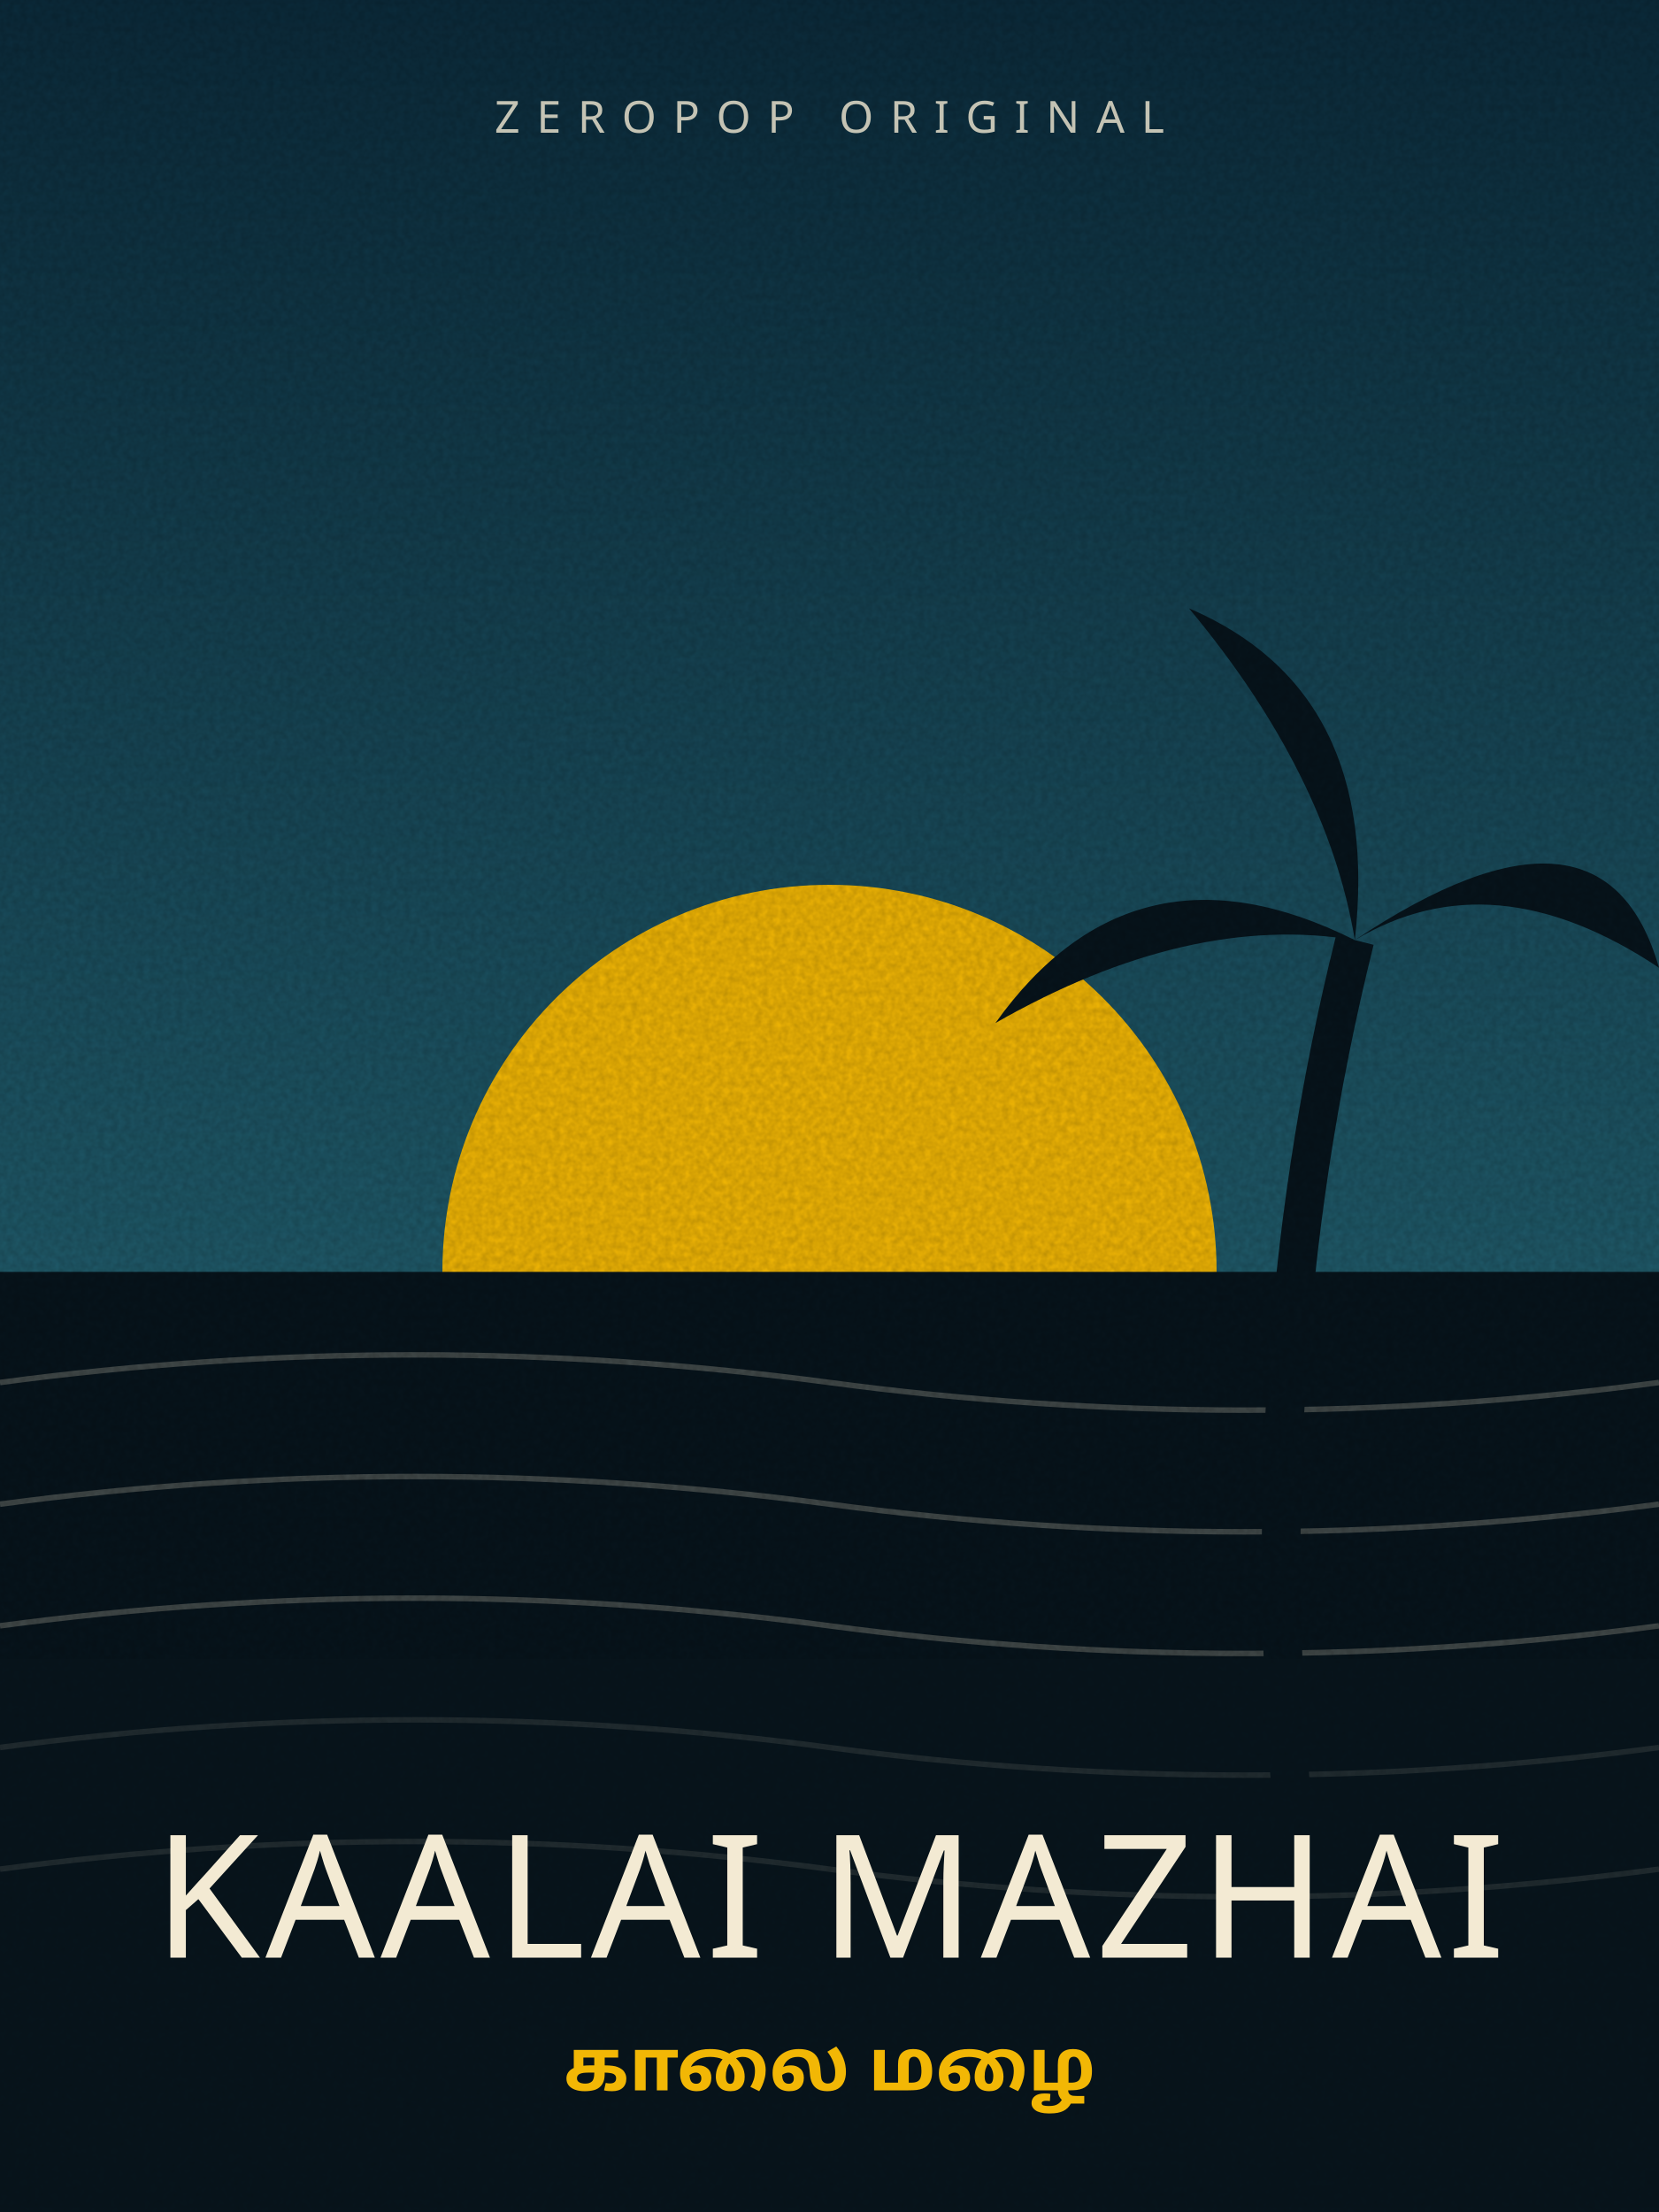
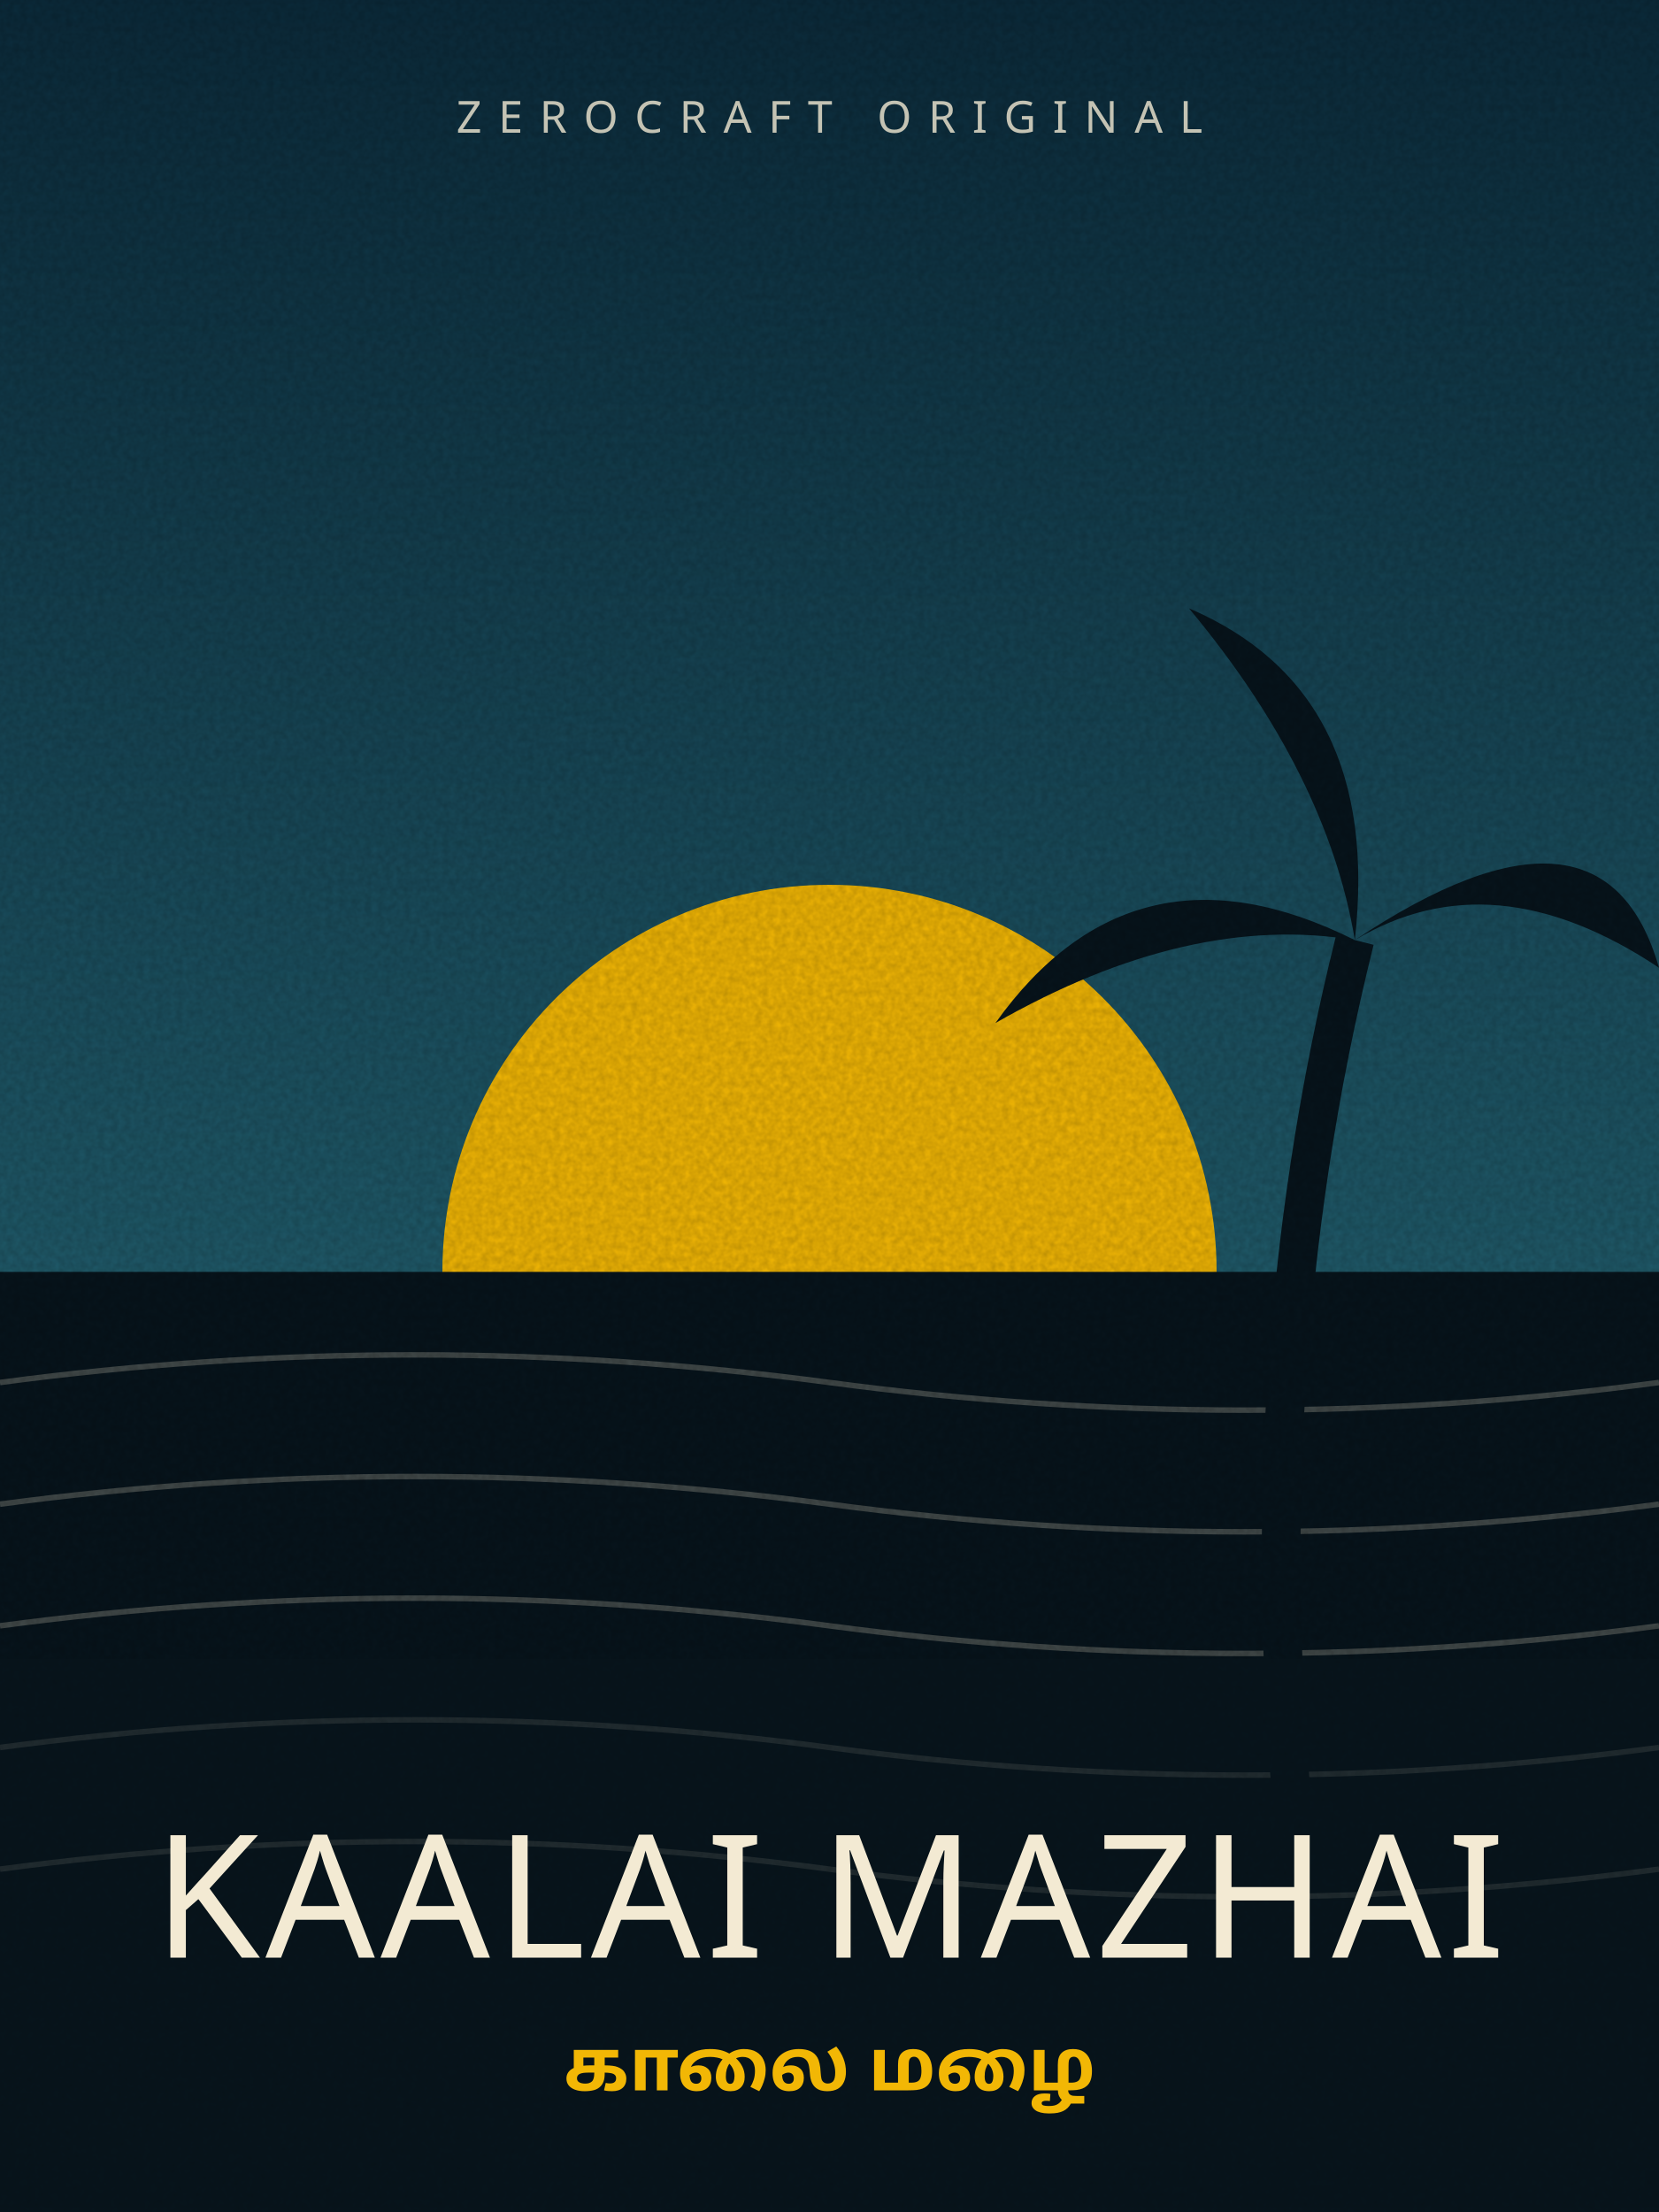
<svg xmlns="http://www.w3.org/2000/svg" viewBox="0 0 300 400">
  <defs>
    <filter id="gr">
      <feTurbulence type="fractalNoise" baseFrequency=".85" numOctaves="2" />
      <feColorMatrix values="0 0 0 0 0 0 0 0 0 0 0 0 0 0 0 0 0 0 .8 0" />
    </filter>
    <filter id="sh" x="-20%" y="-20%" width="140%" height="150%">
      <feDropShadow dx="0" dy="10" stdDeviation="9" flood-color="#1a0a04" flood-opacity=".4" />
    </filter>
    <linearGradient id="wl" x1="0" y1="0" x2="1" y2="1">
      <stop offset="0" stop-color="#EDE3C8" />
      <stop offset="1" stop-color="#D5C49C" />
    </linearGradient>
    <clipPath id="cc">
      <circle cx="200" cy="240" r="55" />
    </clipPath>
    <clipPath id="cm">
      <rect x="115" y="235" width="170" height="125" />
    </clipPath>
  </defs>
  <defs>
    <linearGradient id="g19" x1="0" y1="0" x2="0" y2="1">
      <stop offset="0" stop-color="#0B2A3A" />
      <stop offset="1" stop-color="#2E7D8C" />
    </linearGradient>
  </defs>
  <rect width="300" height="400" fill="url(#g19)" />
  <circle cx="150" cy="230" r="70" fill="#F2B705" />
  <rect y="230" width="300" height="170" fill="#07141C" />
  <path d="M0 250Q75 240 150 250T300 250" stroke="#F3EAD3" stroke-opacity=".25" fill="none" />
  <path d="M0 272Q75 262 150 272T300 272" stroke="#F3EAD3" stroke-opacity=".25" fill="none" />
  <path d="M0 294Q75 284 150 294T300 294" stroke="#F3EAD3" stroke-opacity=".25" fill="none" />
  <path d="M0 316Q75 306 150 316T300 316" stroke="#F3EAD3" stroke-opacity=".25" fill="none" />
  <path d="M0 338Q75 328 150 338T300 338" stroke="#F3EAD3" stroke-opacity=".25" fill="none" />
  <path d="M235 340Q225 250 245 170" stroke="#07141C" stroke-width="7" fill="none" />
  <path d="M245 170Q205 150 180 185Q215 165 245 170ZM245 170Q290 140 300 175Q270 155 245 170ZM245 170Q250 125 215 110Q240 140 245 170Z" fill="#07141C" />
  <rect width="300" height="400" filter="url(#gr)" opacity=".28" />
  <rect y="300" width="300" height="100" fill="#07141C" opacity=".55" />
-   <text x="150" y="24" text-anchor="middle" font-size="8" letter-spacing="3" fill="#F3EAD3" opacity=".8" font-family="Space Mono">ZEROPOP ORIGINAL</text>
+   <text x="150" y="24" text-anchor="middle" font-size="8" letter-spacing="3" fill="#F3EAD3" opacity=".8" font-family="Space Mono">ZEROCRAFT ORIGINAL</text>
  <text x="150" y="354" text-anchor="middle" font-size="31" letter-spacing="1" fill="#F3EAD3" font-family="Anton">KAALAI MAZHAI</text>
  <text x="150" y="378" text-anchor="middle" font-size="13" fill="#F2B705" font-family="Noto Sans Tamil,Noto Sans Malayalam" font-weight="700">காலை மழை</text>
</svg>
